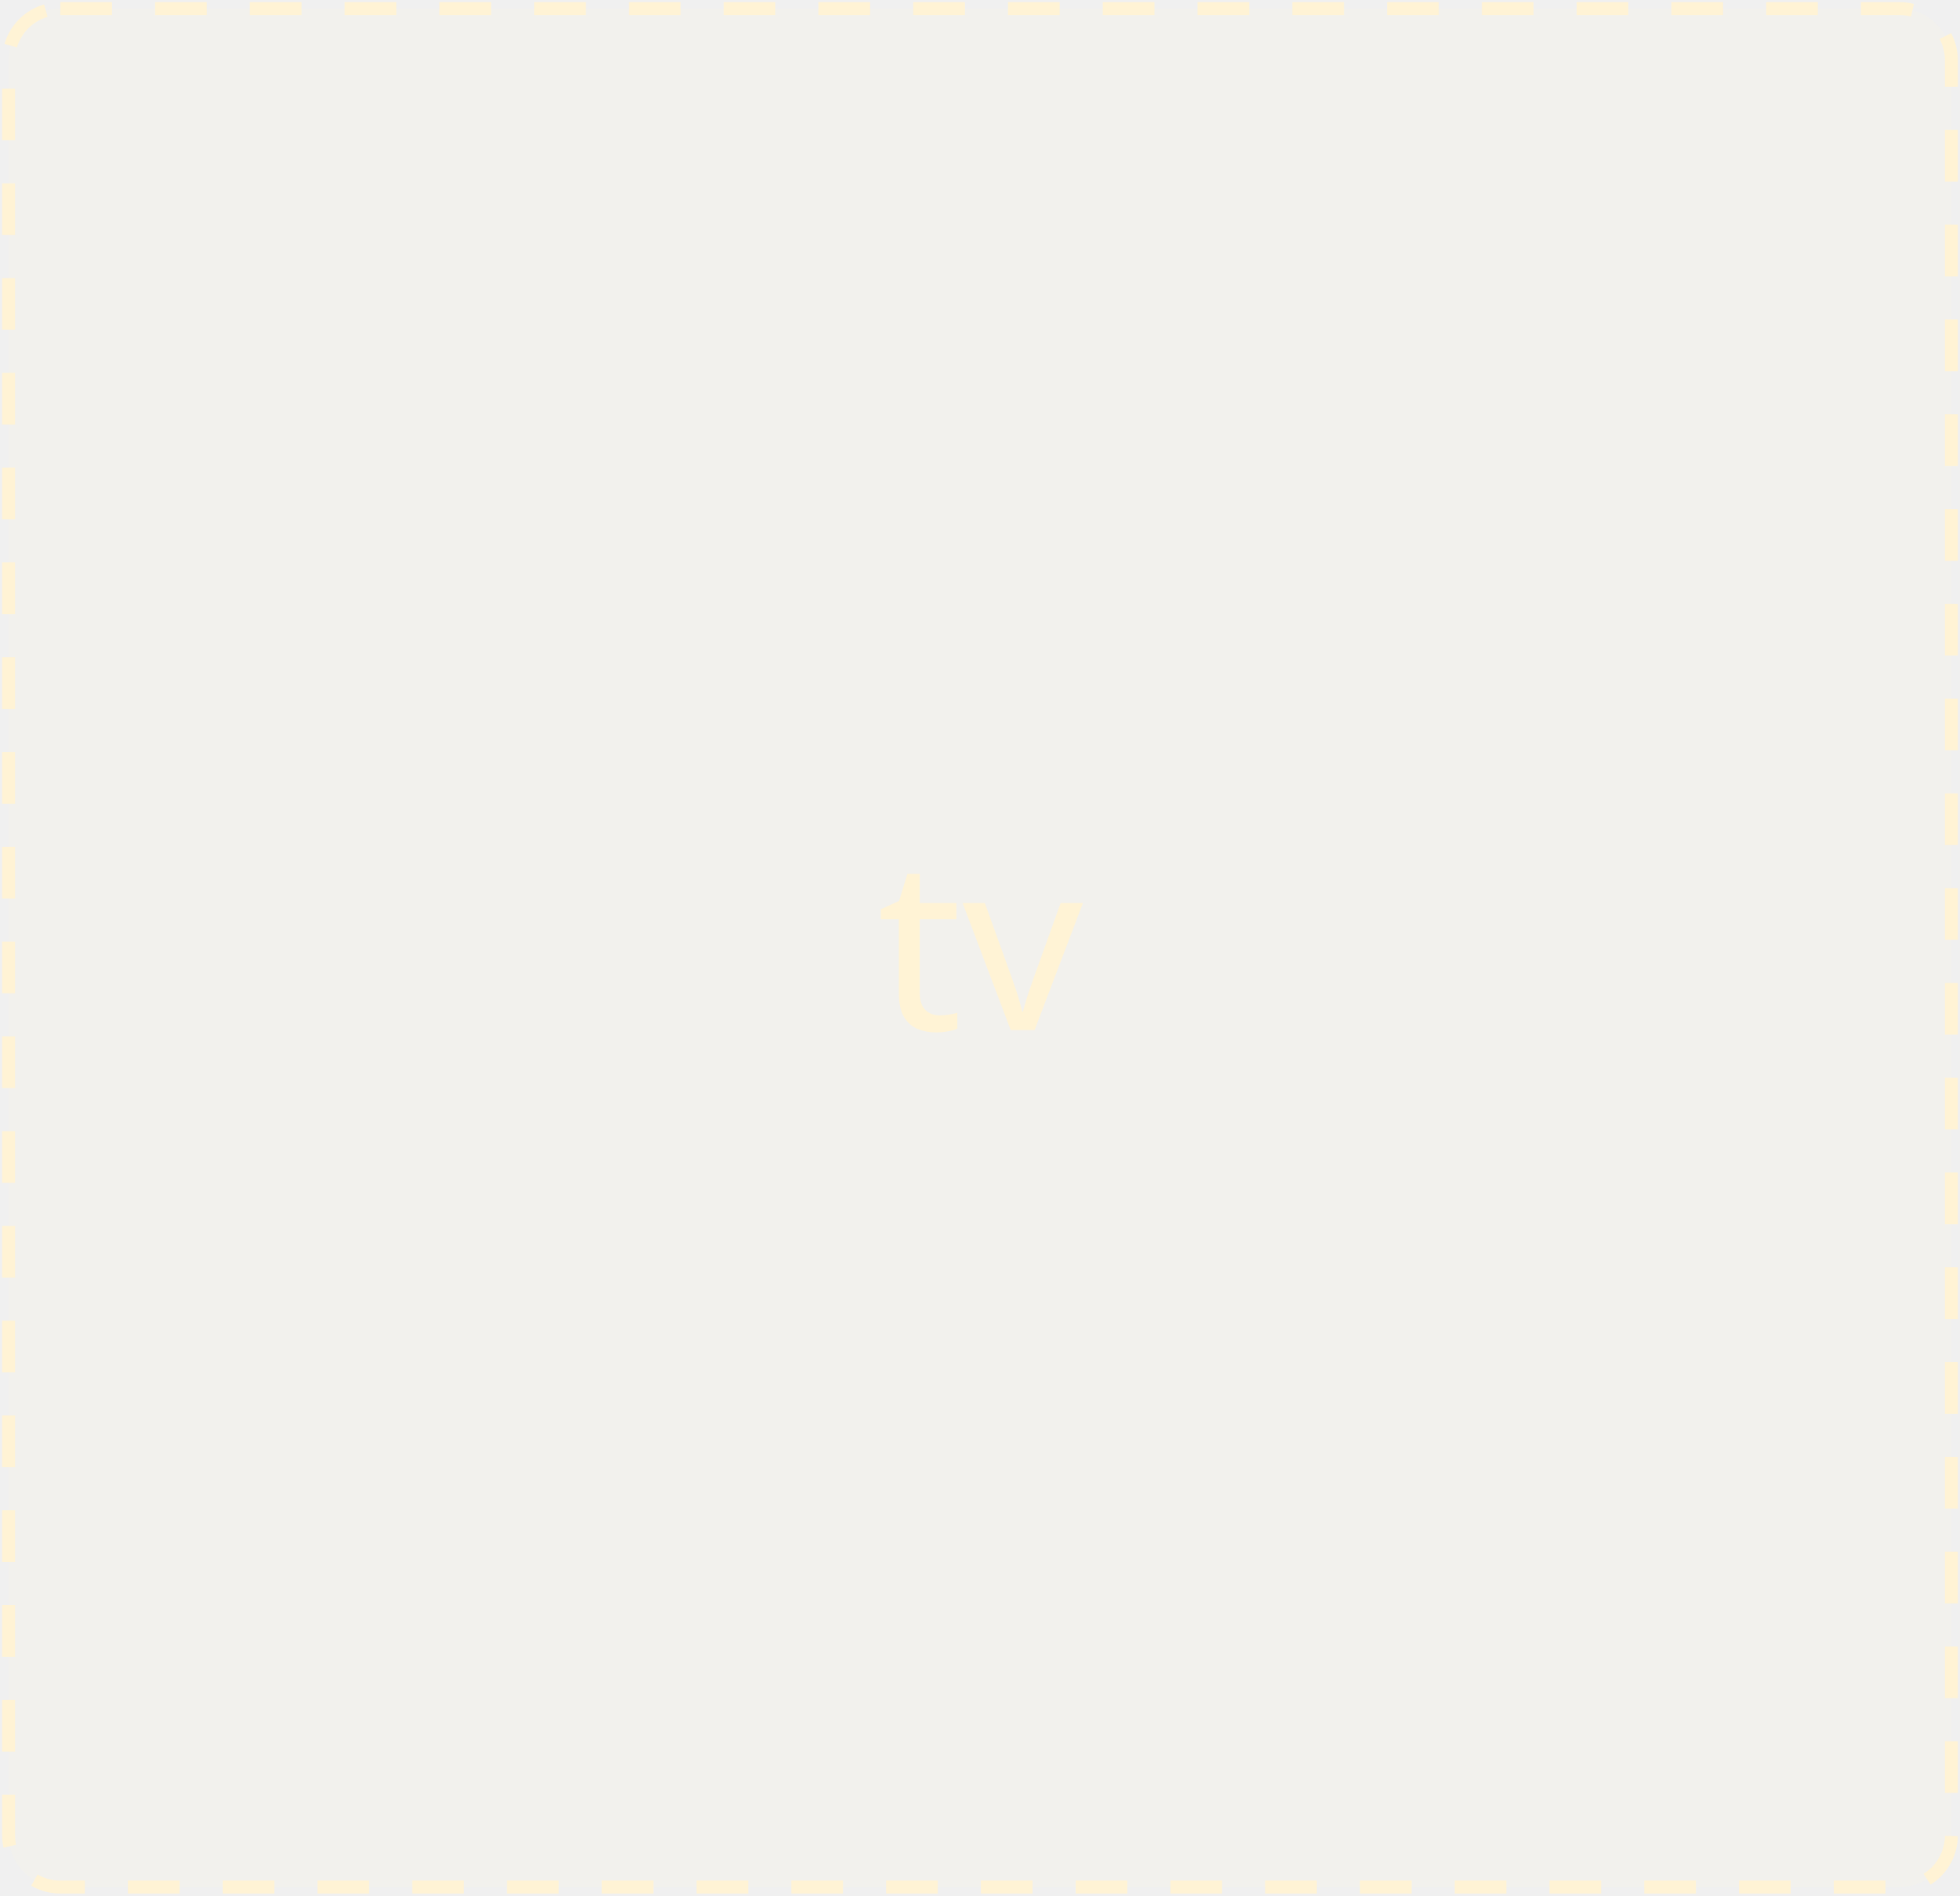
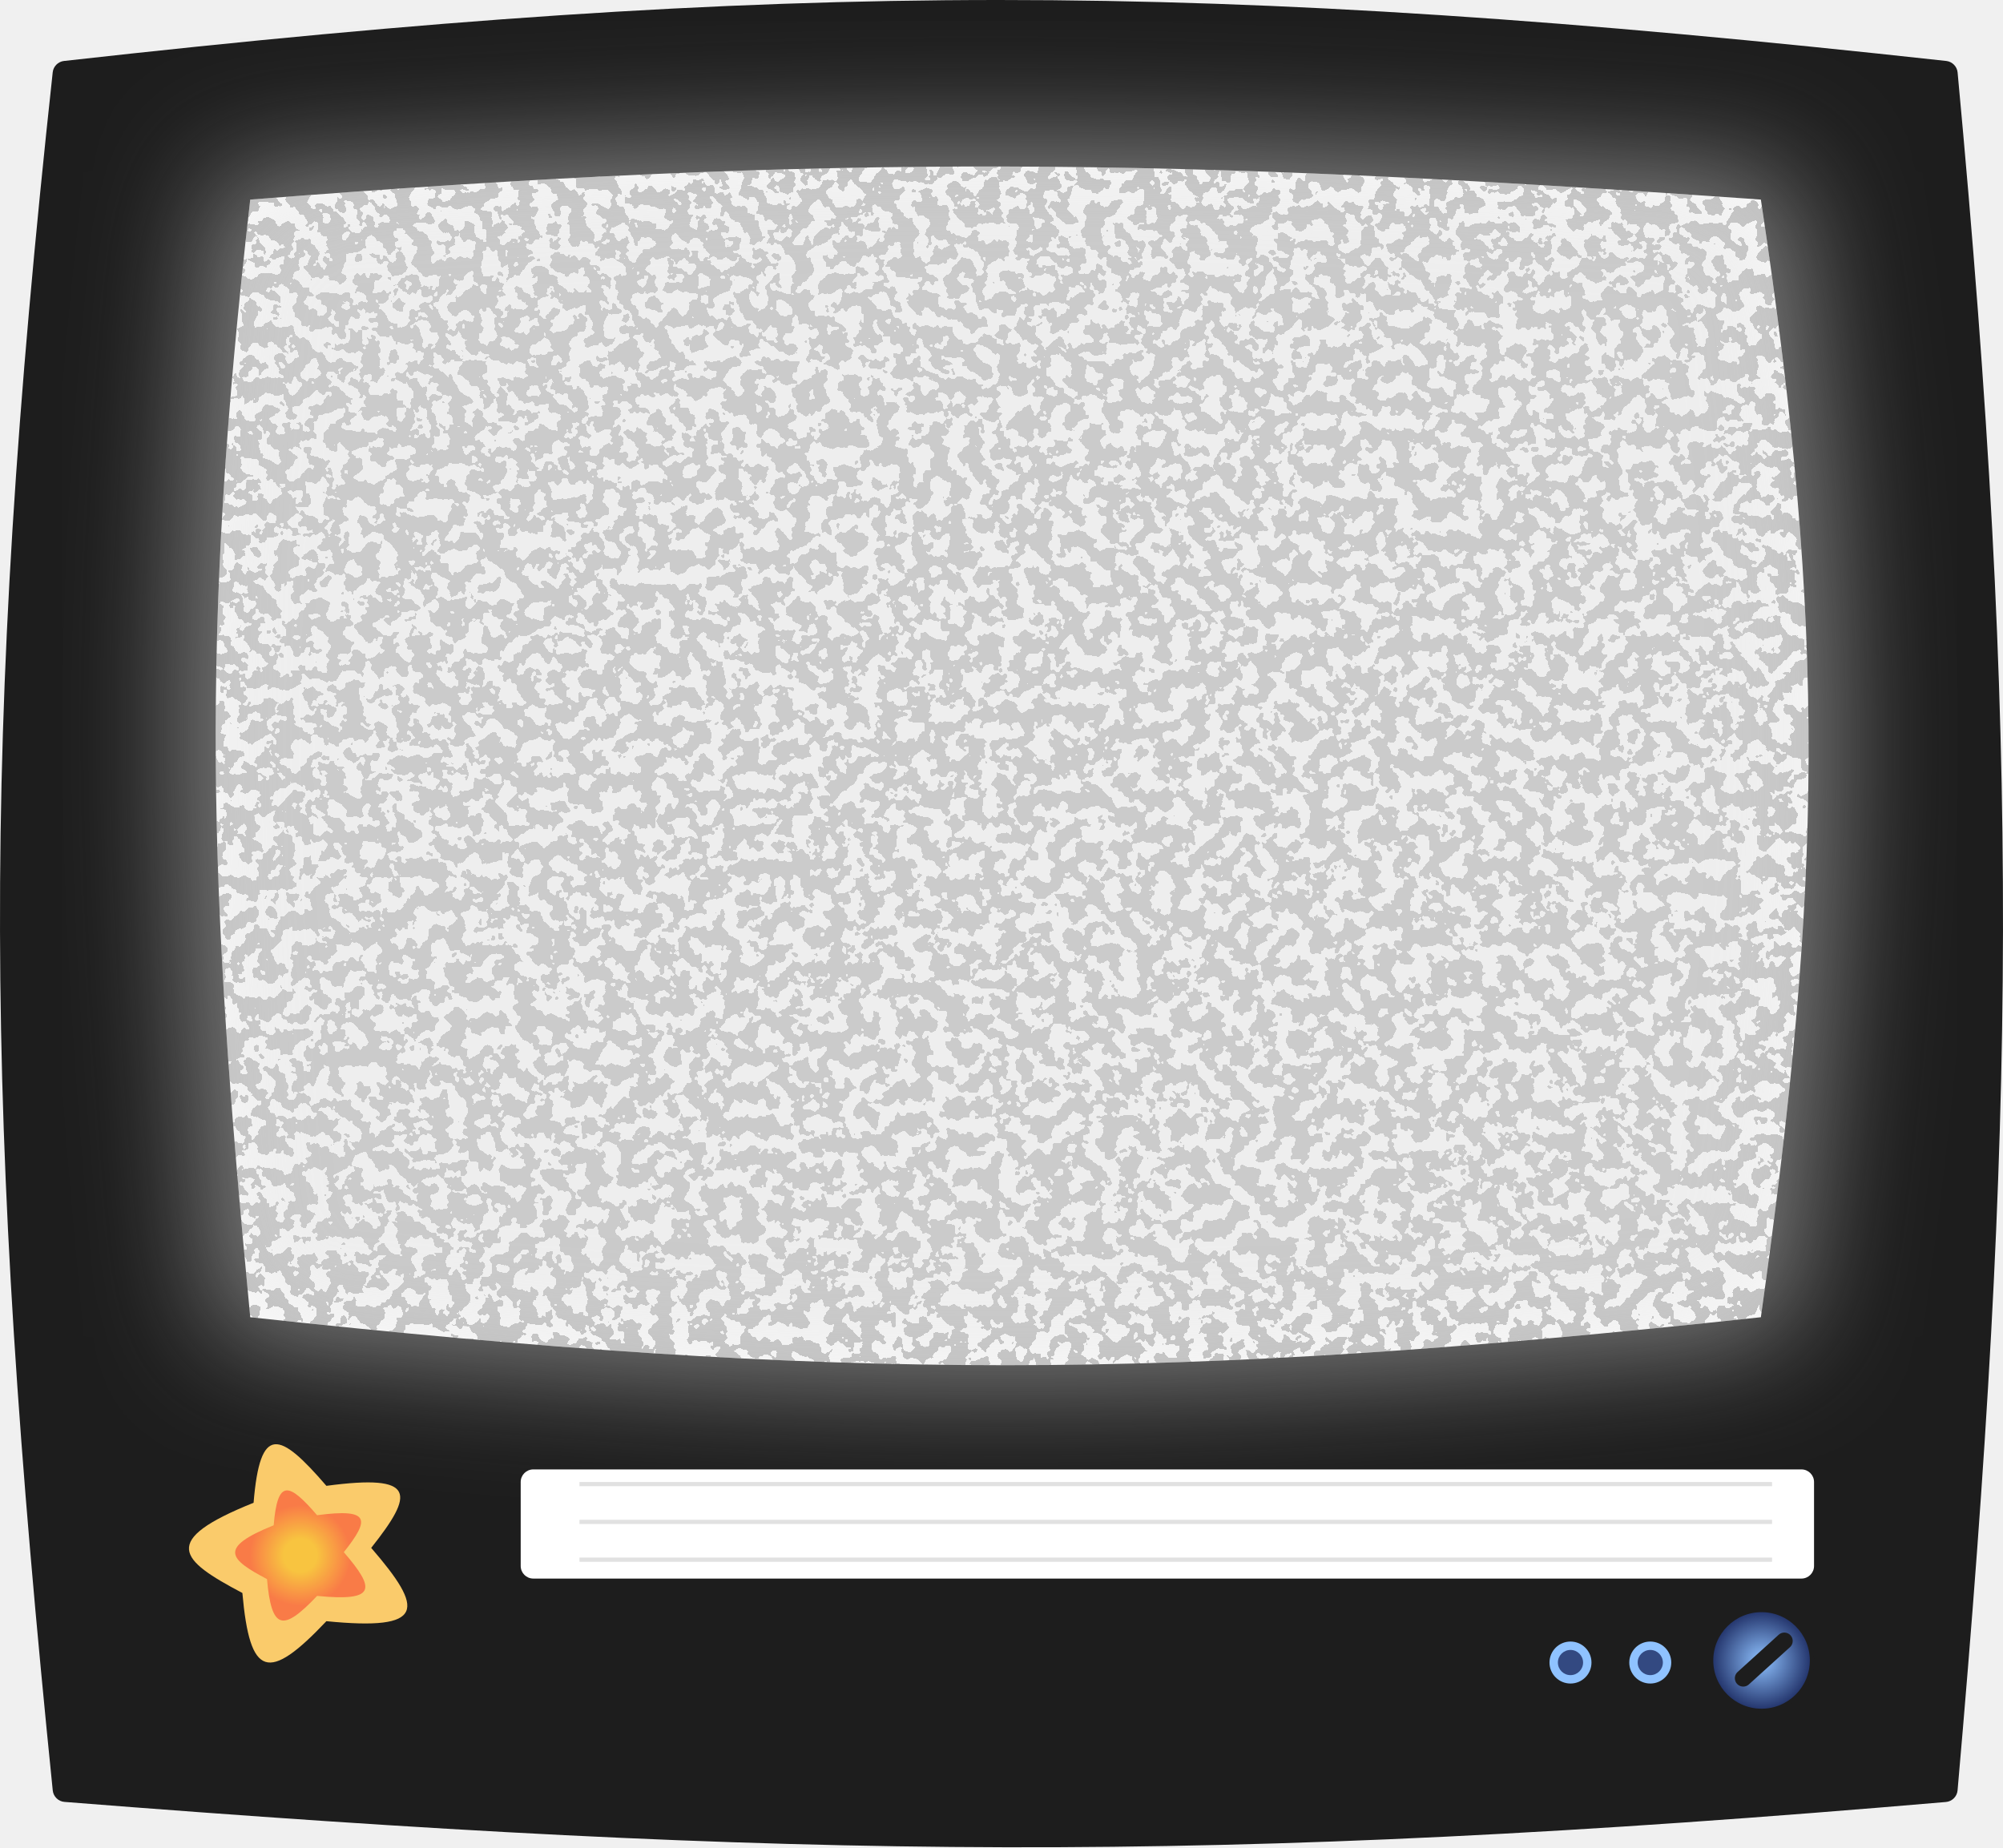
- <svg xmlns="http://www.w3.org/2000/svg" width="455" height="440" viewBox="0 0 455 440">
-   <rect x="2" y="2" width="451" height="436" rx="12" fill="rgba(255,243,213,0.12)" stroke="#fff3d5" stroke-width="3" stroke-dasharray="12 10" />
-   <text x="50%" y="50%" dominant-baseline="middle" text-anchor="middle" font-family="sans-serif" font-size="55" fill="#fff3d5">tv</text>
+ <svg xmlns="http://www.w3.org/2000/svg" width="477" height="440" viewBox="0 0 477 440" fill="none">
+   <g id="tv">
+     <path id="box" d="M12.555 17.207C12.707 15.811 13.837 14.678 15.232 14.521C187.777 -4.797 286.743 -4.883 463.5 14.522C464.914 14.677 466.056 15.837 466.189 17.254C481.048 176.609 480.155 267.126 466.181 426.459C466.054 427.91 464.871 429.091 463.42 429.215C288.882 444.206 189.883 442.978 15.341 429.196C13.896 429.082 12.708 427.921 12.562 426.479C-3.607 267.112 -4.755 176.598 12.555 17.207Z" fill="#1D1D1D" />
+     <g id="screen">
+       <g id="static" filter="url(#filter0_n_13622_3453)">
+         <path d="M59.59 47.537C200.081 36.471 278.847 37.604 419.338 47.537C435.051 151.488 433.93 209.794 419.338 313.751C278.859 328.952 200.092 329.022 59.59 313.751C49.752 210.764 47.545 152.696 59.59 47.537Z" fill="white" />
+       </g>
+       <g id="screen glow" filter="url(#filter1_f_13622_3453)">
+         <path d="M51.567 41.197C197.856 29.687 279.874 30.865 426.163 41.197C442.525 149.328 441.358 209.977 426.163 318.114C279.887 333.926 197.868 333.999 51.567 318.114C41.324 210.987 39.025 150.584 51.567 41.197Z" fill="#DFDFDF" fill-opacity="0.5" />
+       </g>
+     </g>
+     <g id="small buttons">
+       <circle id="button 2" cx="374" cy="396" r="5" fill="#8FC2FF" />
+       <circle id="button 3" cx="374.001" cy="396" r="3" fill="#334981" />
+       <circle id="button 1" cx="393" cy="396" r="5" fill="#8FC2FF" />
+       <circle id="button 4" cx="393.001" cy="396" r="3" fill="#334981" />
+     </g>
+     <g id="knob">
+       <circle id="circle" cx="419.5" cy="395.5" r="12" fill="url(#paint0_radial_13622_3453)" stroke="#1D1D1D" />
+       <line id="line" x1="415.139" y1="399.73" x2="424.922" y2="390.862" stroke="#1D1D1D" stroke-width="4" stroke-linecap="round" />
+     </g>
+     <path id="star sticker" d="M77.729 353.912C66.512 340.89 61.932 339.203 60.389 357.942C37.926 366.982 42.736 371.511 57.721 379.434C59.508 399.593 63.905 400.764 77.729 386.151C101.441 388.49 101.105 383.392 88.399 368.688C98.643 355.766 99.336 351.018 77.729 353.912Z" fill="#FACB6B" />
+     <path id="star sticker_2" d="M75.512 360.91C68.825 353.146 66.095 352.141 65.175 363.312C51.783 368.701 54.651 371.401 63.585 376.124C64.65 388.142 67.271 388.841 75.512 380.128C89.648 381.523 89.448 378.484 81.874 369.718C87.98 362.014 88.394 359.184 75.512 360.91Z" fill="url(#paint1_radial_13622_3453)" />
+     <g id="vhs insert">
+       <rect id="rectangle" x="124" y="350" width="308" height="26" rx="3" fill="white" />
+       <g id="lines" opacity="0.6">
+         <line id="Line 18" x1="138" y1="371.5" x2="422" y2="371.5" stroke="#CDCDCD" />
+         <line id="Line 19" x1="138" y1="362.5" x2="422" y2="362.5" stroke="#CDCDCD" />
+         <line id="Line 20" x1="138" y1="353.5" x2="422" y2="353.5" stroke="#CDCDCD" />
+       </g>
+     </g>
+   </g>
+   <defs>
+     <filter id="filter0_n_13622_3453" x="51.363" y="39.657" width="379.343" height="285.521" filterUnits="userSpaceOnUse" color-interpolation-filters="sRGB">
+       <feFlood flood-opacity="0" result="BackgroundImageFix" />
+       <feBlend mode="normal" in="SourceGraphic" in2="BackgroundImageFix" result="shape" />
+       <feTurbulence type="fractalNoise" baseFrequency="0.244 0.244" stitchTiles="stitch" numOctaves="3" result="noise" seed="7299" />
+       <feColorMatrix in="noise" type="luminanceToAlpha" result="alphaNoise" />
+       <feComponentTransfer in="alphaNoise" result="coloredNoise1">
+         <feFuncA type="discrete" tableValues="1 1 1 1 1 1 1 1 1 1 1 1 1 1 1 1 1 1 1 1 1 1 1 1 1 1 1 1 1 1 1 1 1 1 1 1 1 1 1 1 1 1 1 1 1 1 1 1 1 1 1 0 0 0 0 0 0 0 0 0 0 0 0 0 0 0 0 0 0 0 0 0 0 0 0 0 0 0 0 0 0 0 0 0 0 0 0 0 0 0 0 0 0 0 0 0 0 0 0 0 " />
+       </feComponentTransfer>
+       <feComposite operator="in" in2="shape" in="coloredNoise1" result="noise1Clipped" />
+       <feFlood flood-color="rgba(0, 0, 0, 0.28)" result="color1Flood" />
+       <feComposite operator="in" in2="noise1Clipped" in="color1Flood" result="color1" />
+       <feMerge result="effect1_noise_13622_3453">
+         <feMergeNode in="shape" />
+         <feMergeNode in="color1" />
+       </feMerge>
+     </filter>
+     <filter id="filter1_f_13622_3453" x="15.001" y="5" width="451" height="353" filterUnits="userSpaceOnUse" color-interpolation-filters="sRGB">
+       <feFlood flood-opacity="0" result="BackgroundImageFix" />
+       <feBlend mode="normal" in="SourceGraphic" in2="BackgroundImageFix" result="shape" />
+       <feGaussianBlur stdDeviation="14" result="effect1_foregroundBlur_13622_3453" />
+     </filter>
+     <radialGradient id="paint0_radial_13622_3453" cx="0" cy="0" r="1" gradientUnits="userSpaceOnUse" gradientTransform="translate(419.5 395.5) rotate(90) scale(12.5)">
+       <stop stop-color="#8FC2FF" />
+       <stop offset="1" stop-color="#1C2B62" />
+     </radialGradient>
+     <radialGradient id="paint1_radial_13622_3453" cx="0" cy="0" r="1" gradientUnits="userSpaceOnUse" gradientTransform="translate(71.501 370.5) rotate(90) scale(15.5)">
+       <stop offset="0.255" stop-color="#F8C440" />
+       <stop offset="0.774" stop-color="#F97B47" />
+     </radialGradient>
+   </defs>
</svg>
